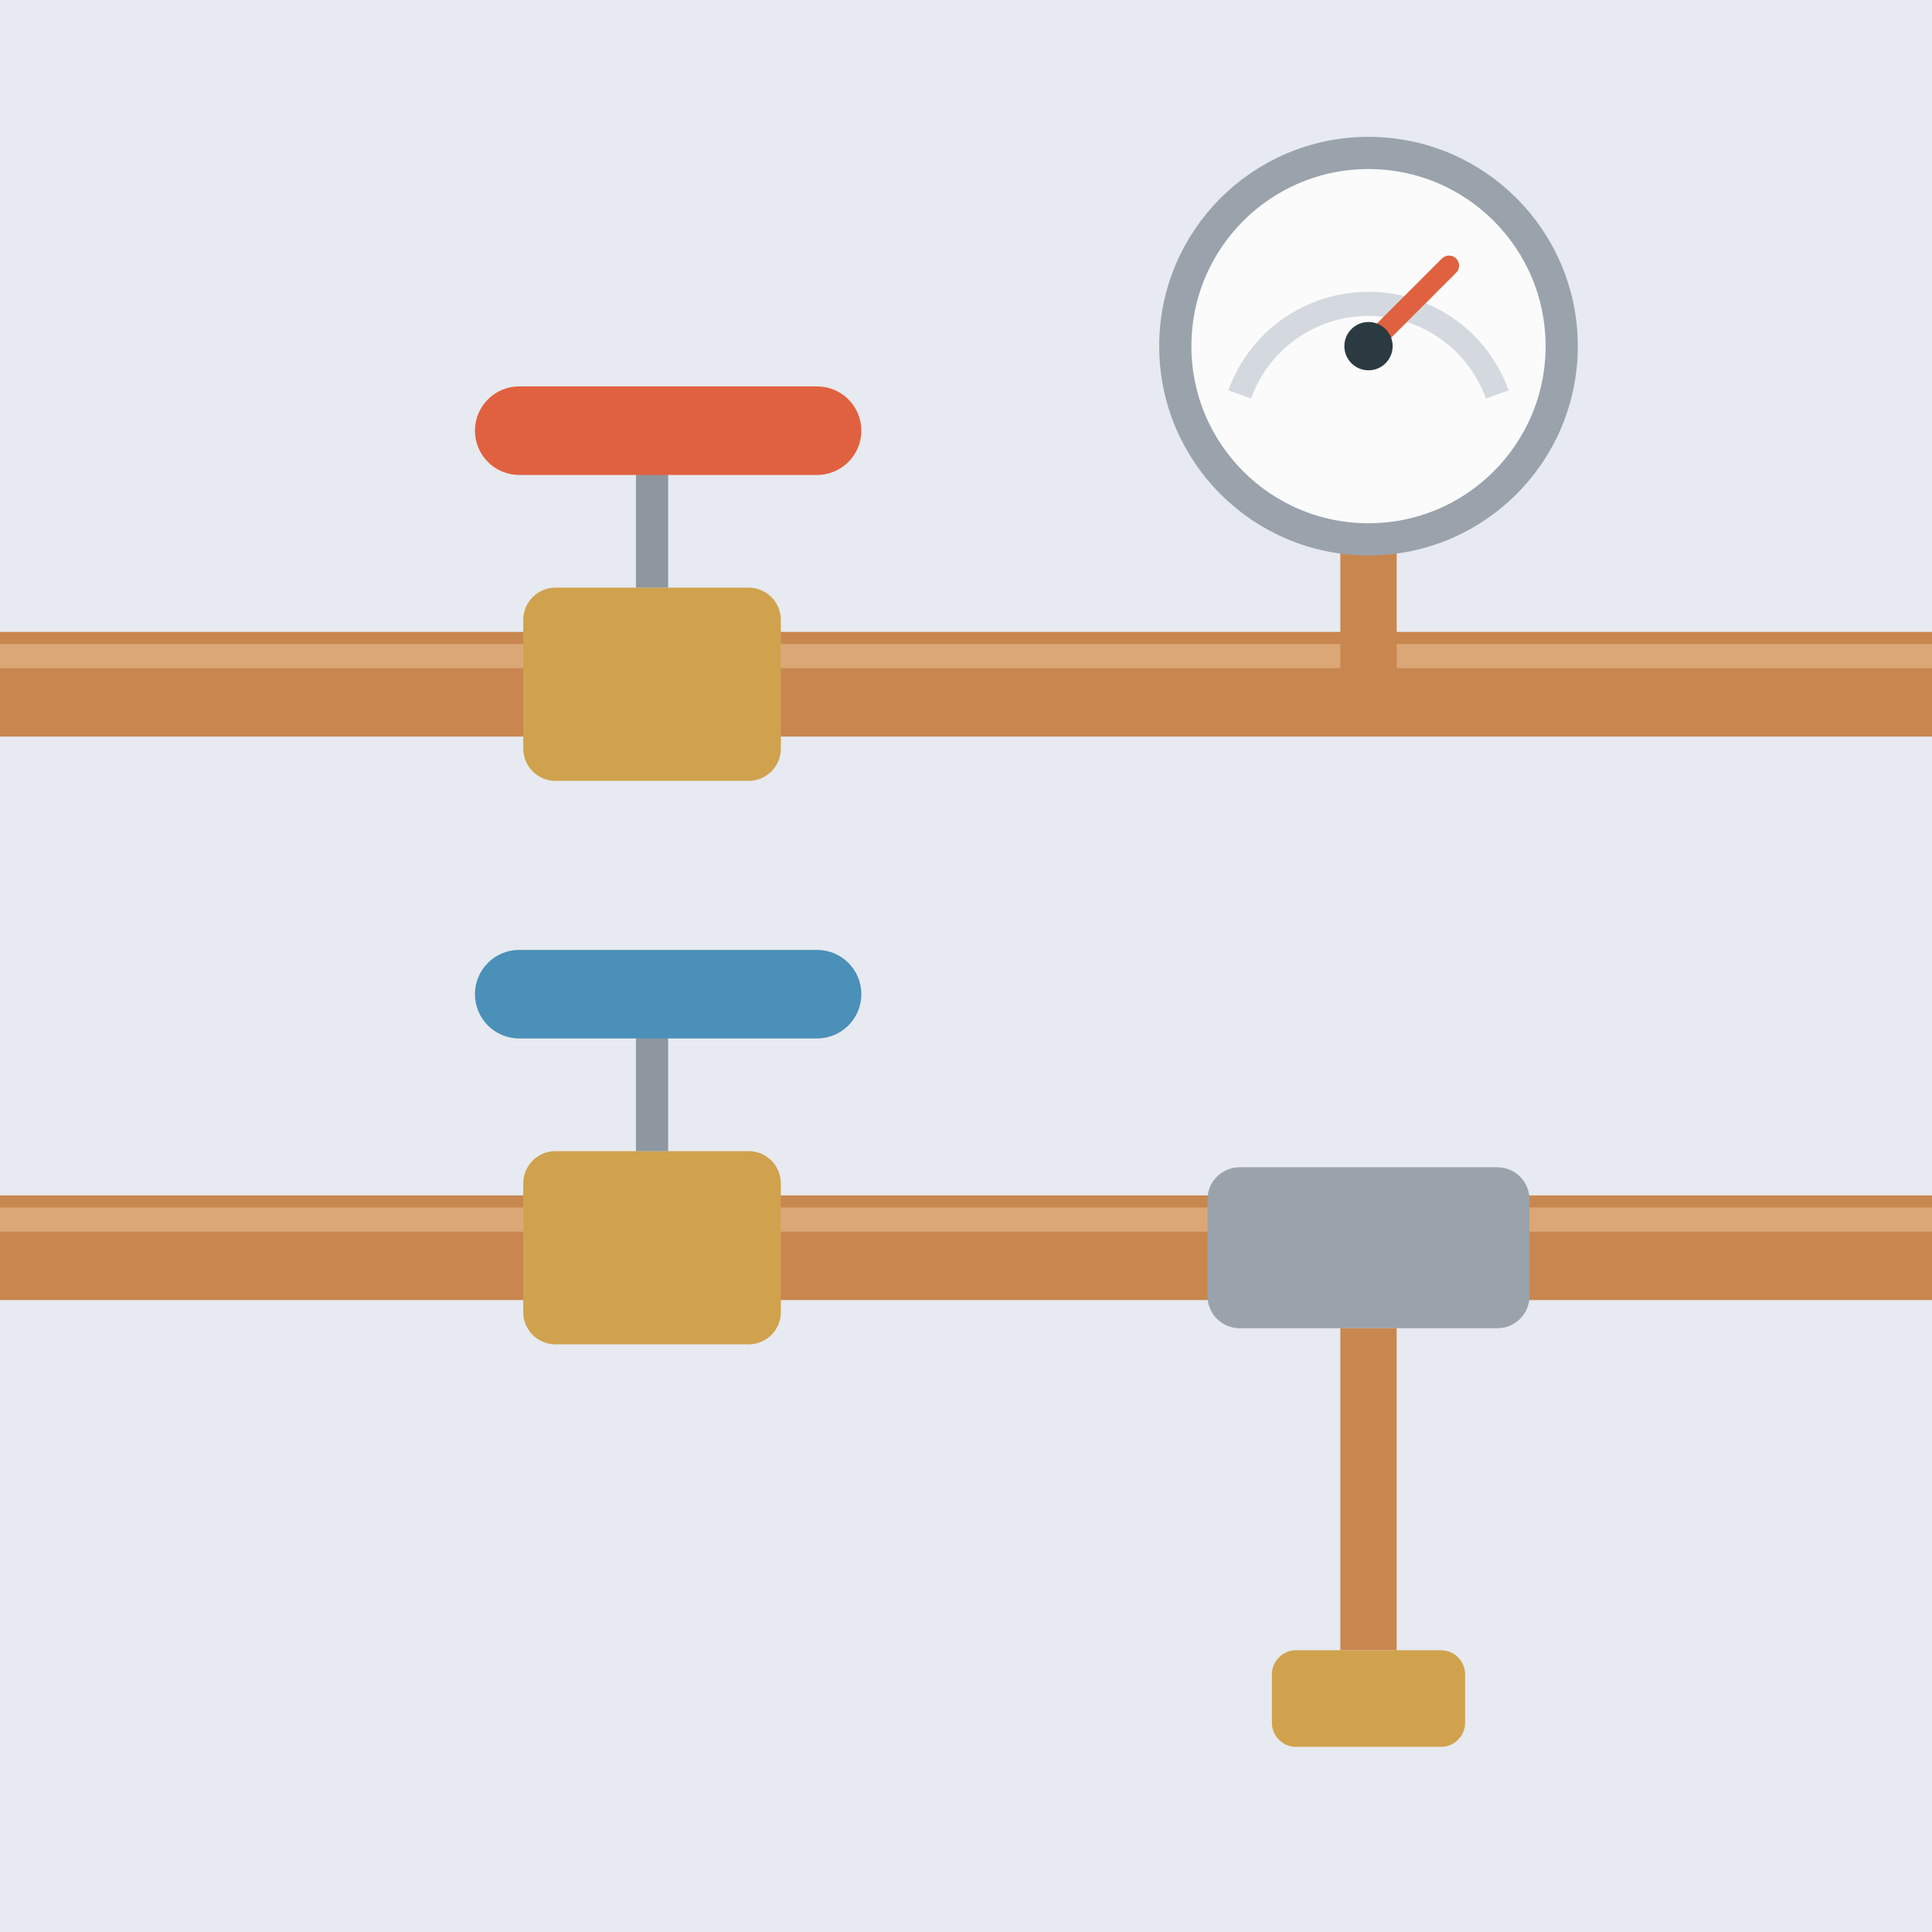
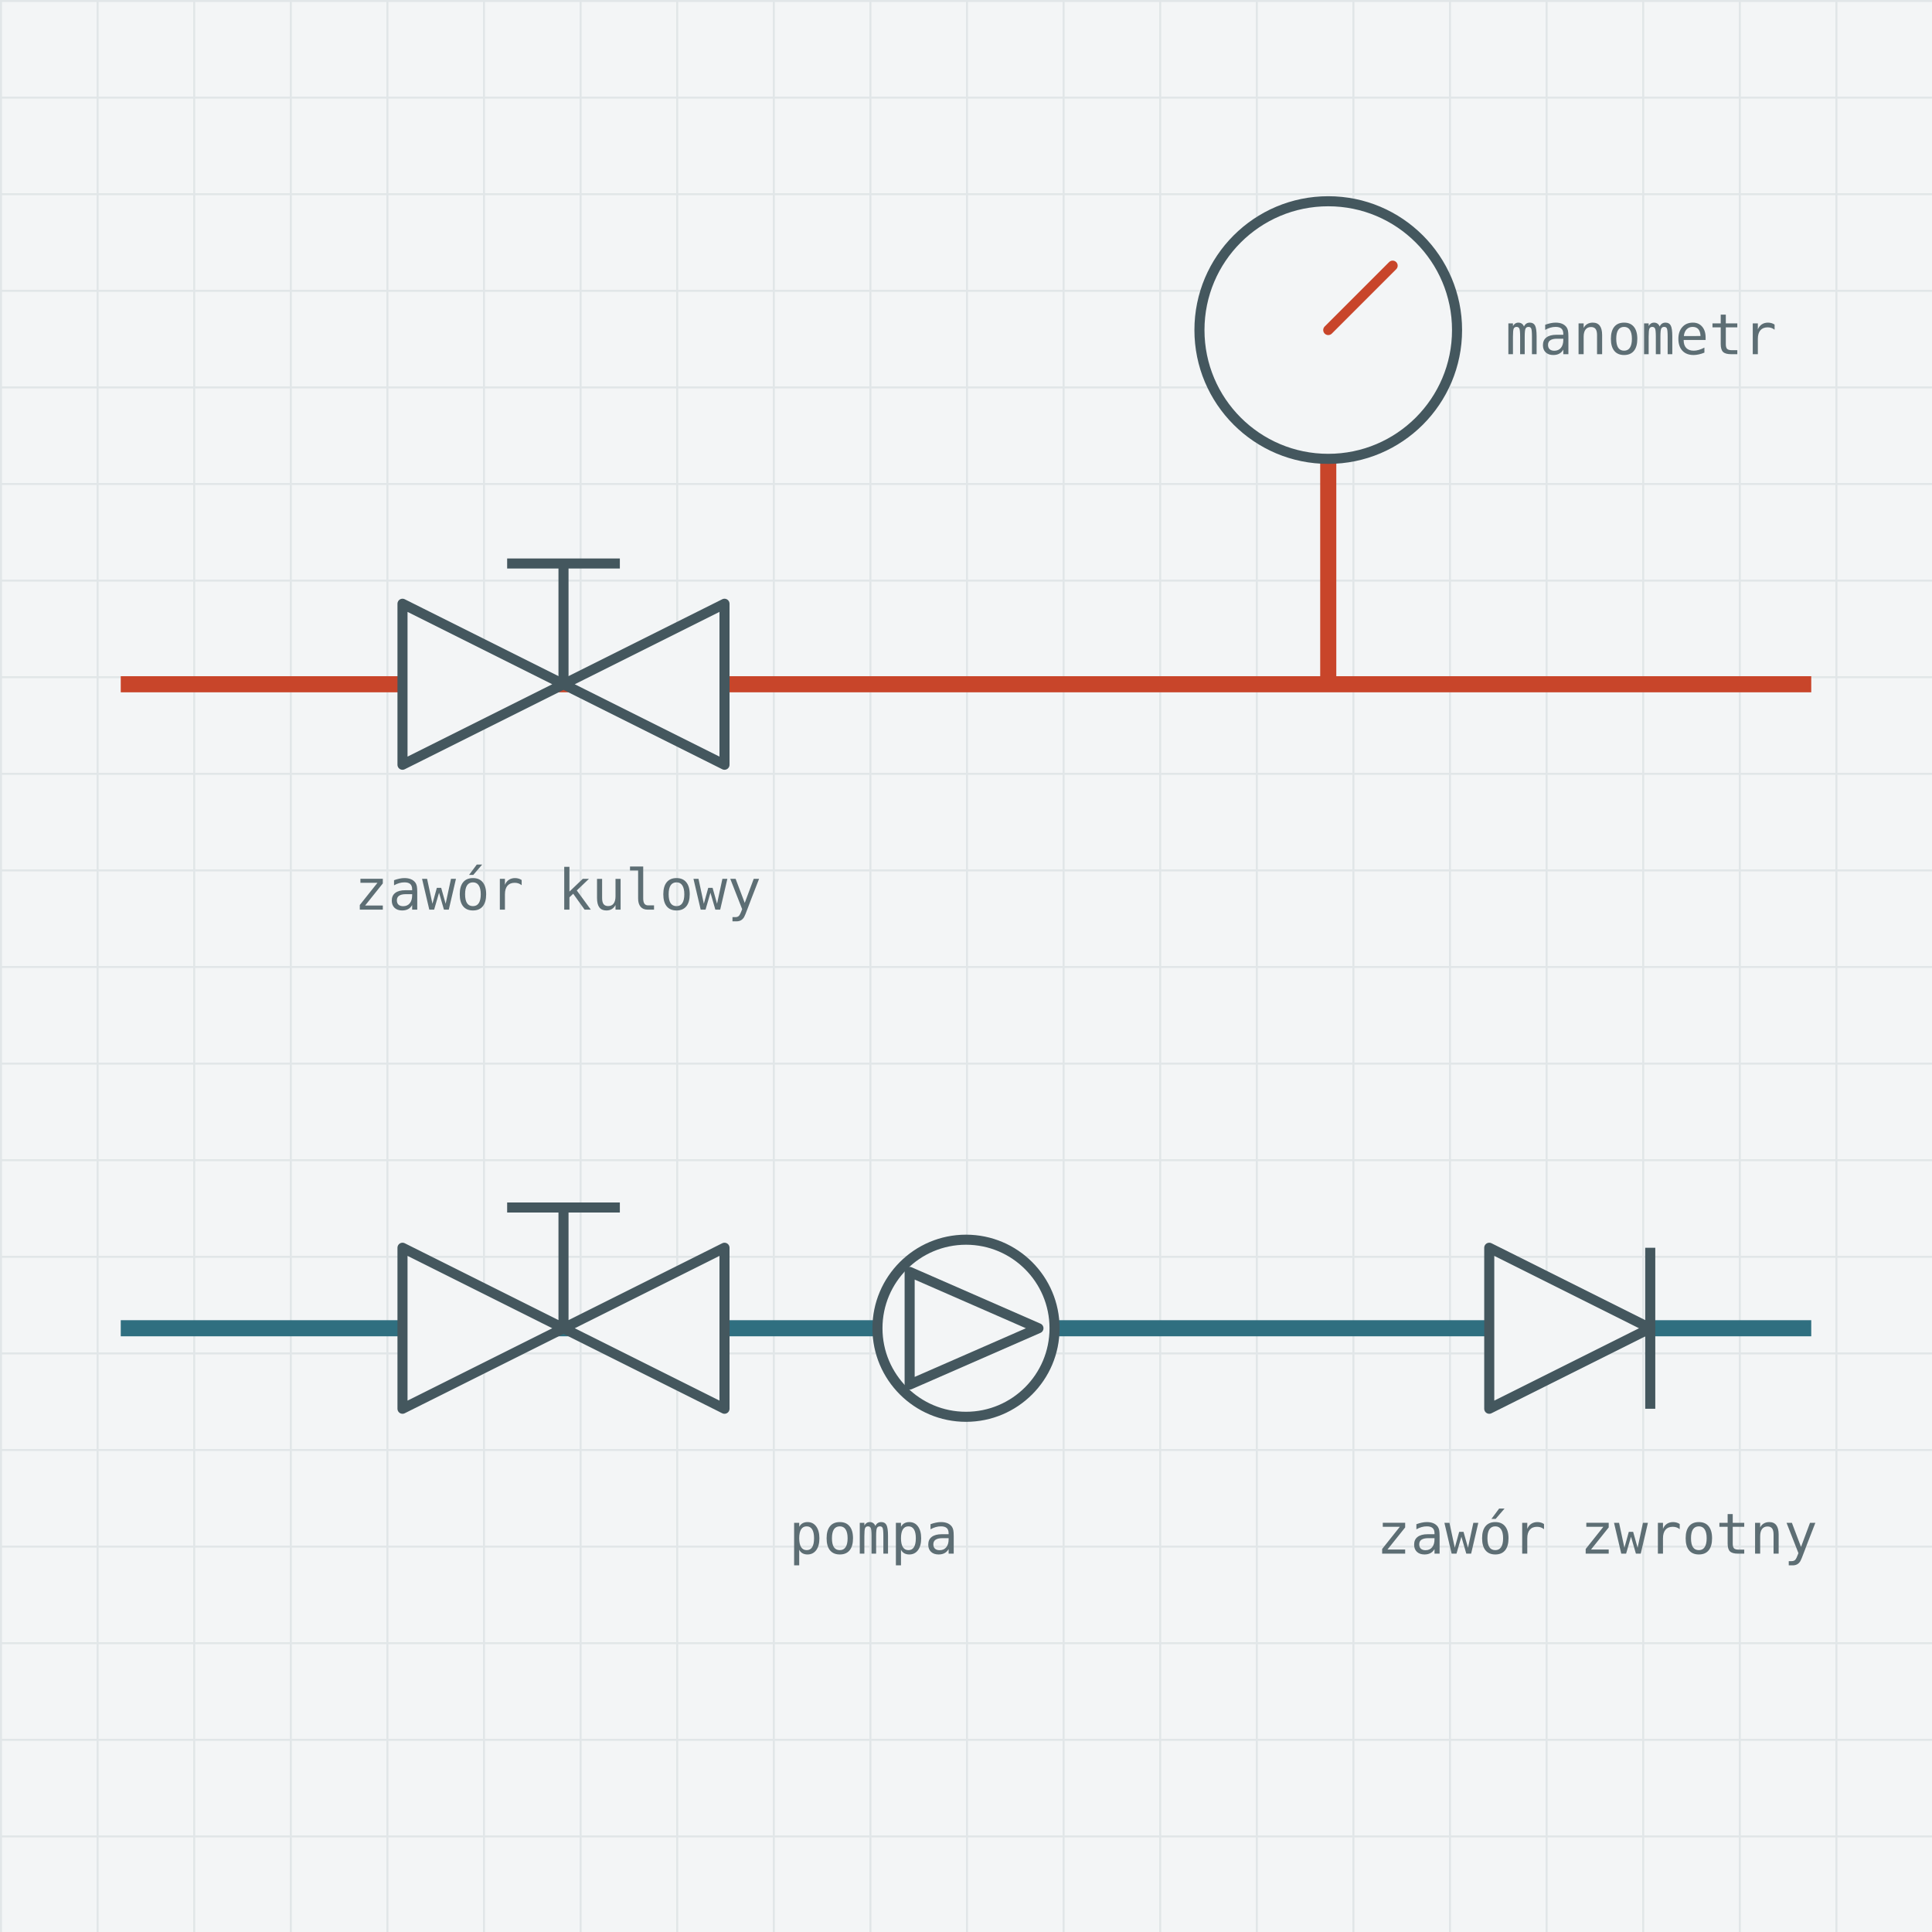
- <svg xmlns="http://www.w3.org/2000/svg" width="480" height="480" viewBox="0 0 480 480">
-   <rect width="480" height="480" fill="#e7eaf0" />
-   <path d="M0 170h480M0 310h480" stroke="#c8874f" stroke-width="26" />
-   <path d="M0 163h480M0 303h480" stroke="#dca777" stroke-width="6" />
-   <rect x="130" y="146" width="64" height="48" rx="8" fill="#d0a24e" />
-   <path d="M162 146v-30" stroke="#8e979f" stroke-width="8" />
-   <rect x="118" y="96" width="96" height="22" rx="11" fill="#e0613f" />
-   <rect x="130" y="286" width="64" height="48" rx="8" fill="#d0a24e" />
-   <path d="M162 286v-30" stroke="#8e979f" stroke-width="8" />
-   <rect x="118" y="236" width="96" height="22" rx="11" fill="#4a90b8" />
-   <path d="M340 170v-46" stroke="#c8874f" stroke-width="14" />
-   <circle cx="340" cy="86" r="48" fill="#fbfbfc" stroke="#9aa3ab" stroke-width="8" />
-   <path d="M308 98a34 34 0 0 1 64 0" fill="none" stroke="#d3d9de" stroke-width="6" />
-   <path d="M340 86l20-20" stroke="#e0613f" stroke-width="5" stroke-linecap="round" />
-   <circle cx="340" cy="86" r="6" fill="#2b3a40" />
-   <rect x="300" y="290" width="80" height="40" rx="8" fill="#9aa3ab" />
-   <path d="M340 330v80" stroke="#c8874f" stroke-width="14" />
-   <rect x="316" y="410" width="48" height="24" rx="6" fill="#d0a24e" />
+ <svg xmlns="http://www.w3.org/2000/svg" width="480" height="480" viewBox="0 0 480 480" font-family="IBM Plex Mono, Consolas, monospace" font-size="14">
+   <defs>
+     <pattern id="grid" width="24" height="24" patternUnits="userSpaceOnUse">
+       <path d="M24 0H0v24" fill="none" stroke="#e1e6e8" stroke-width="1" />
+     </pattern>
+   </defs>
+   <rect width="480" height="480" fill="#f3f5f6" />
+   <rect width="480" height="480" fill="url(#grid)" />
+   <g fill="none" stroke-width="4">
+     <path d="M30 170h420" stroke="#c8452a" />
+     <path d="M30 330h420" stroke="#2f6f80" />
+     <path d="M330 170v-56" stroke="#c8452a" />
+   </g>
+   <g fill="#f3f5f6" stroke="#44575e" stroke-width="2.5" stroke-linejoin="round">
+     <path d="M100 150v40l40-20 40 20v-40l-40 20z" />
+     <path d="M140 170v-30M126 140h28" />
+     <path d="M100 310v40l40-20 40 20v-40l-40 20z" />
+     <path d="M140 330v-30M126 300h28" />
+     <circle cx="330" cy="82" r="32" />
+     <circle cx="240" cy="330" r="22" />
+     <path d="M226 316l32 14-32 14z" />
+     <path d="M370 310v40l40-20z" />
+     <path d="M410 310v40" />
+   </g>
+   <path d="M330 82l16-16" stroke="#c8452a" stroke-width="2.5" stroke-linecap="round" />
+   <g fill="#5d6e74">
+     <text x="88" y="226">zawór kulowy</text>
+     <text x="374" y="88">manometr</text>
+     <text x="196" y="386">pompa</text>
+     <text x="342" y="386">zawór zwrotny</text>
+   </g>
</svg>
